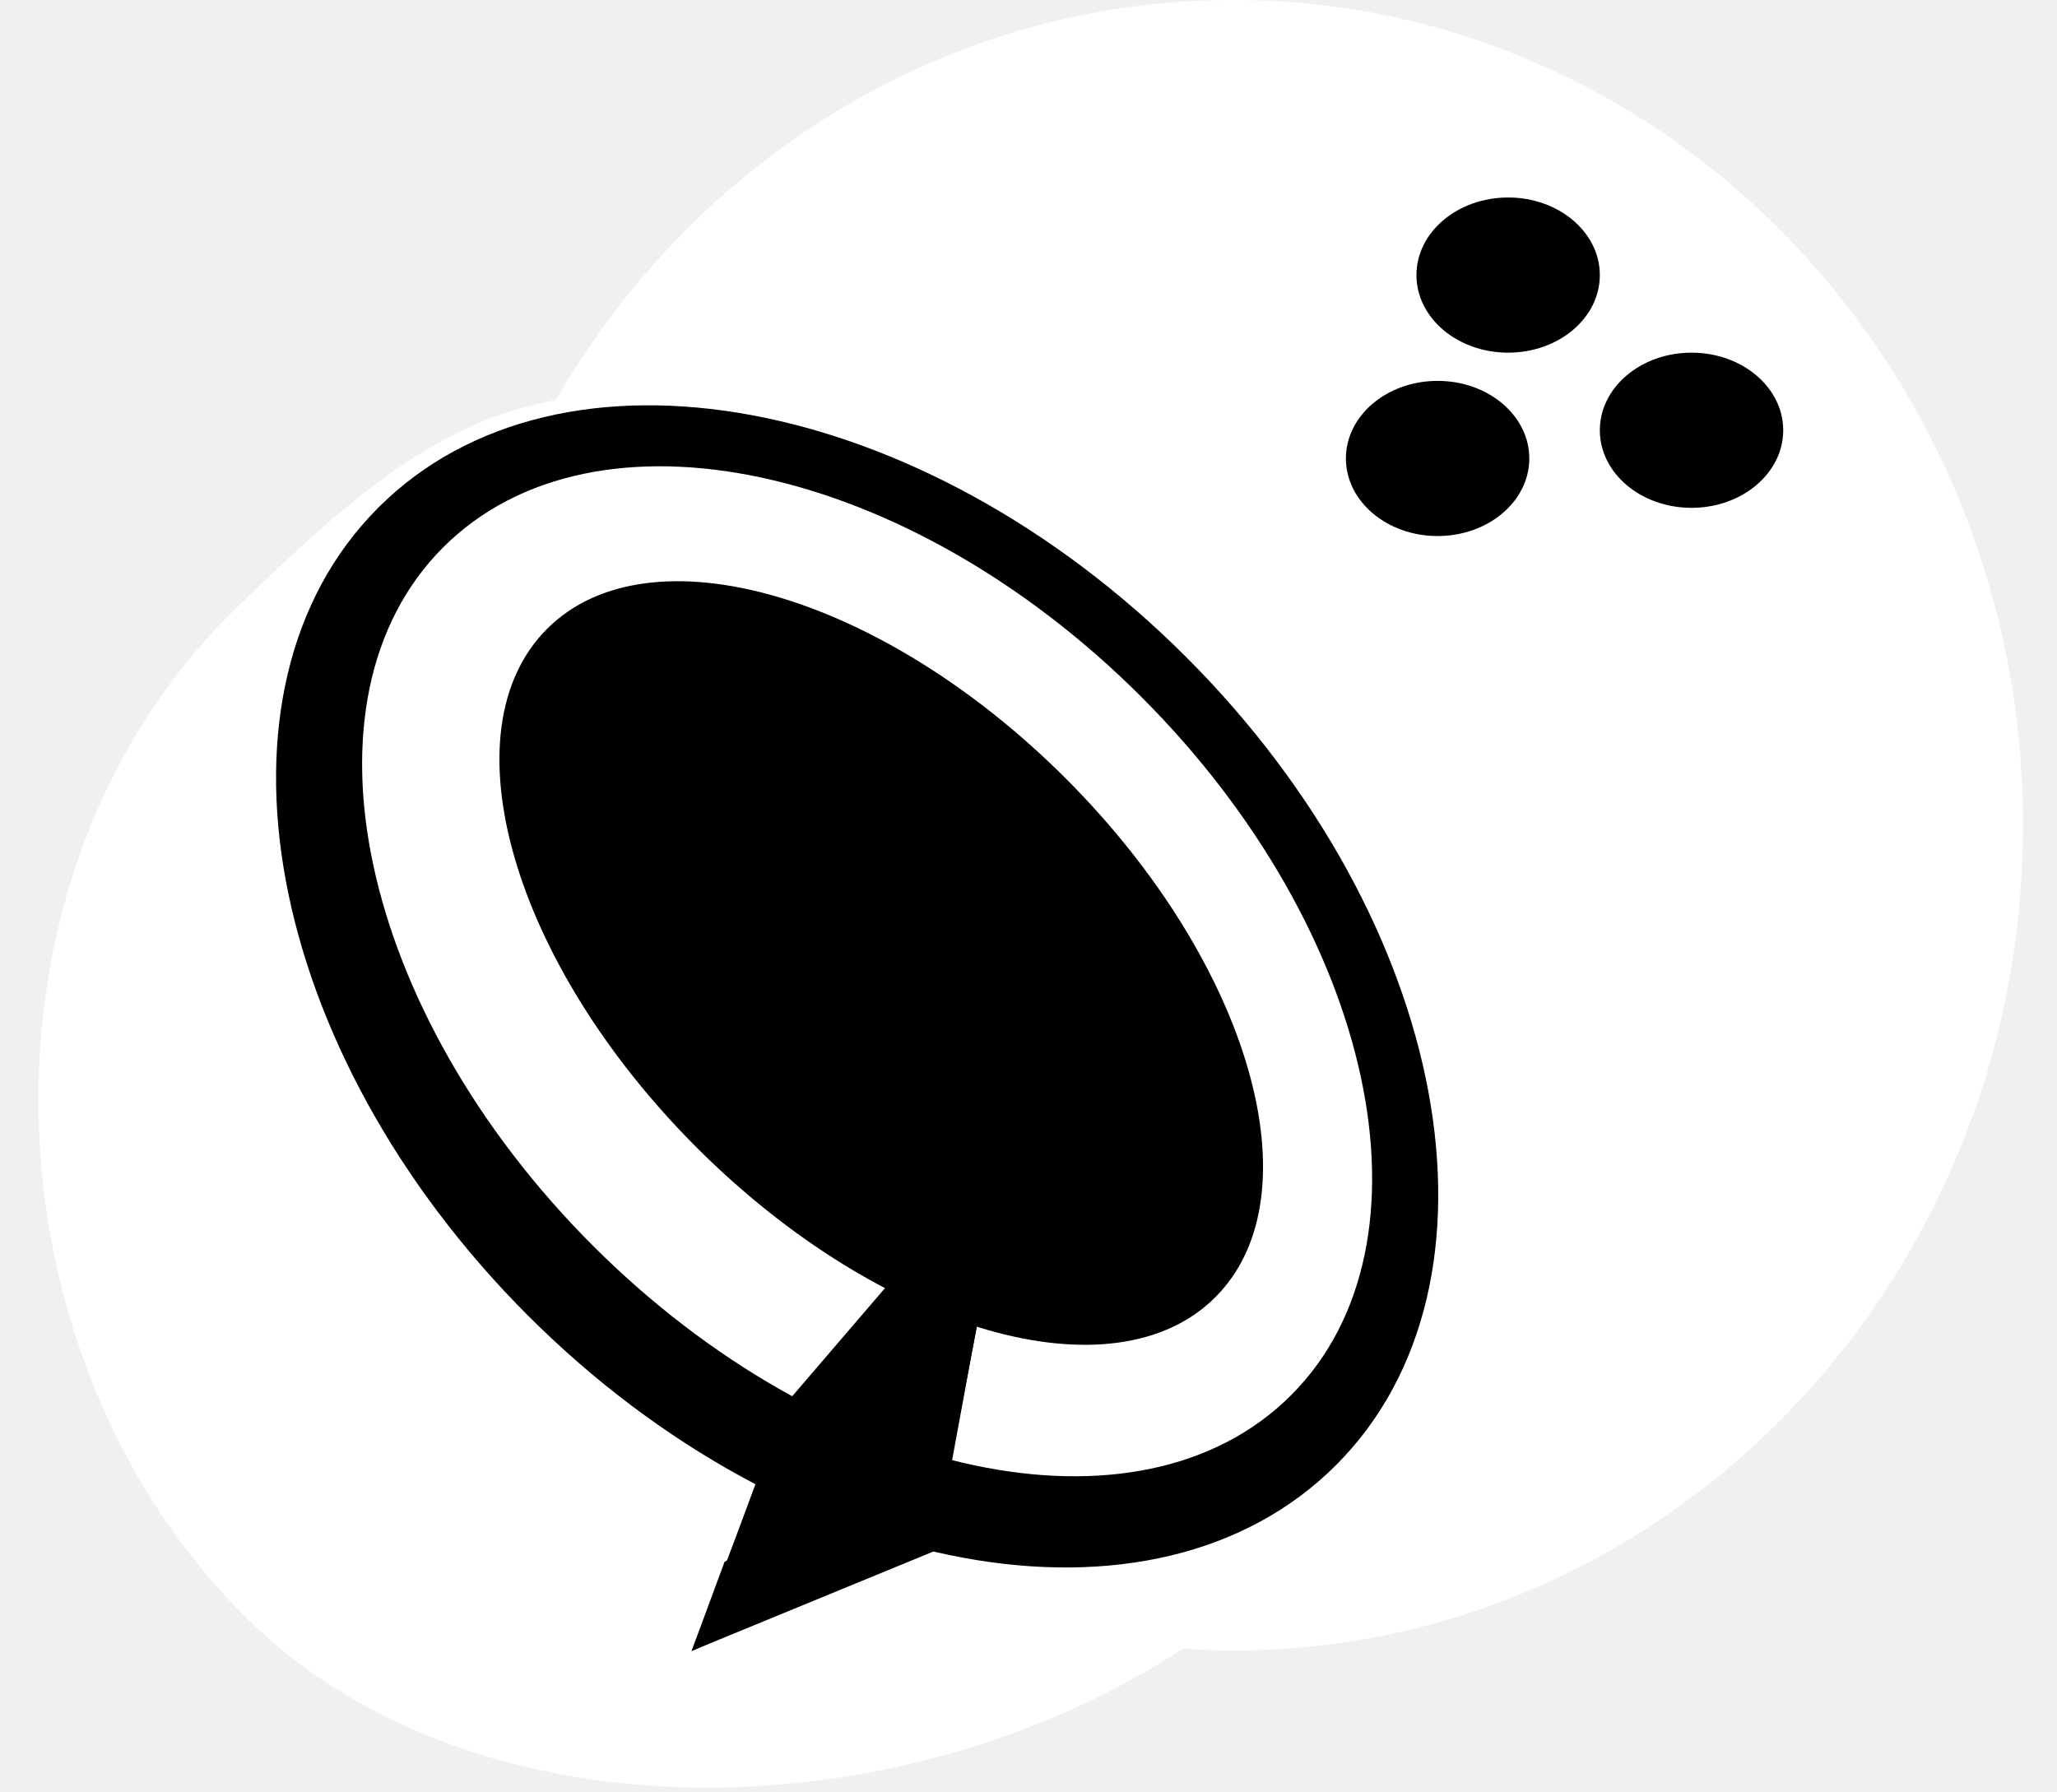
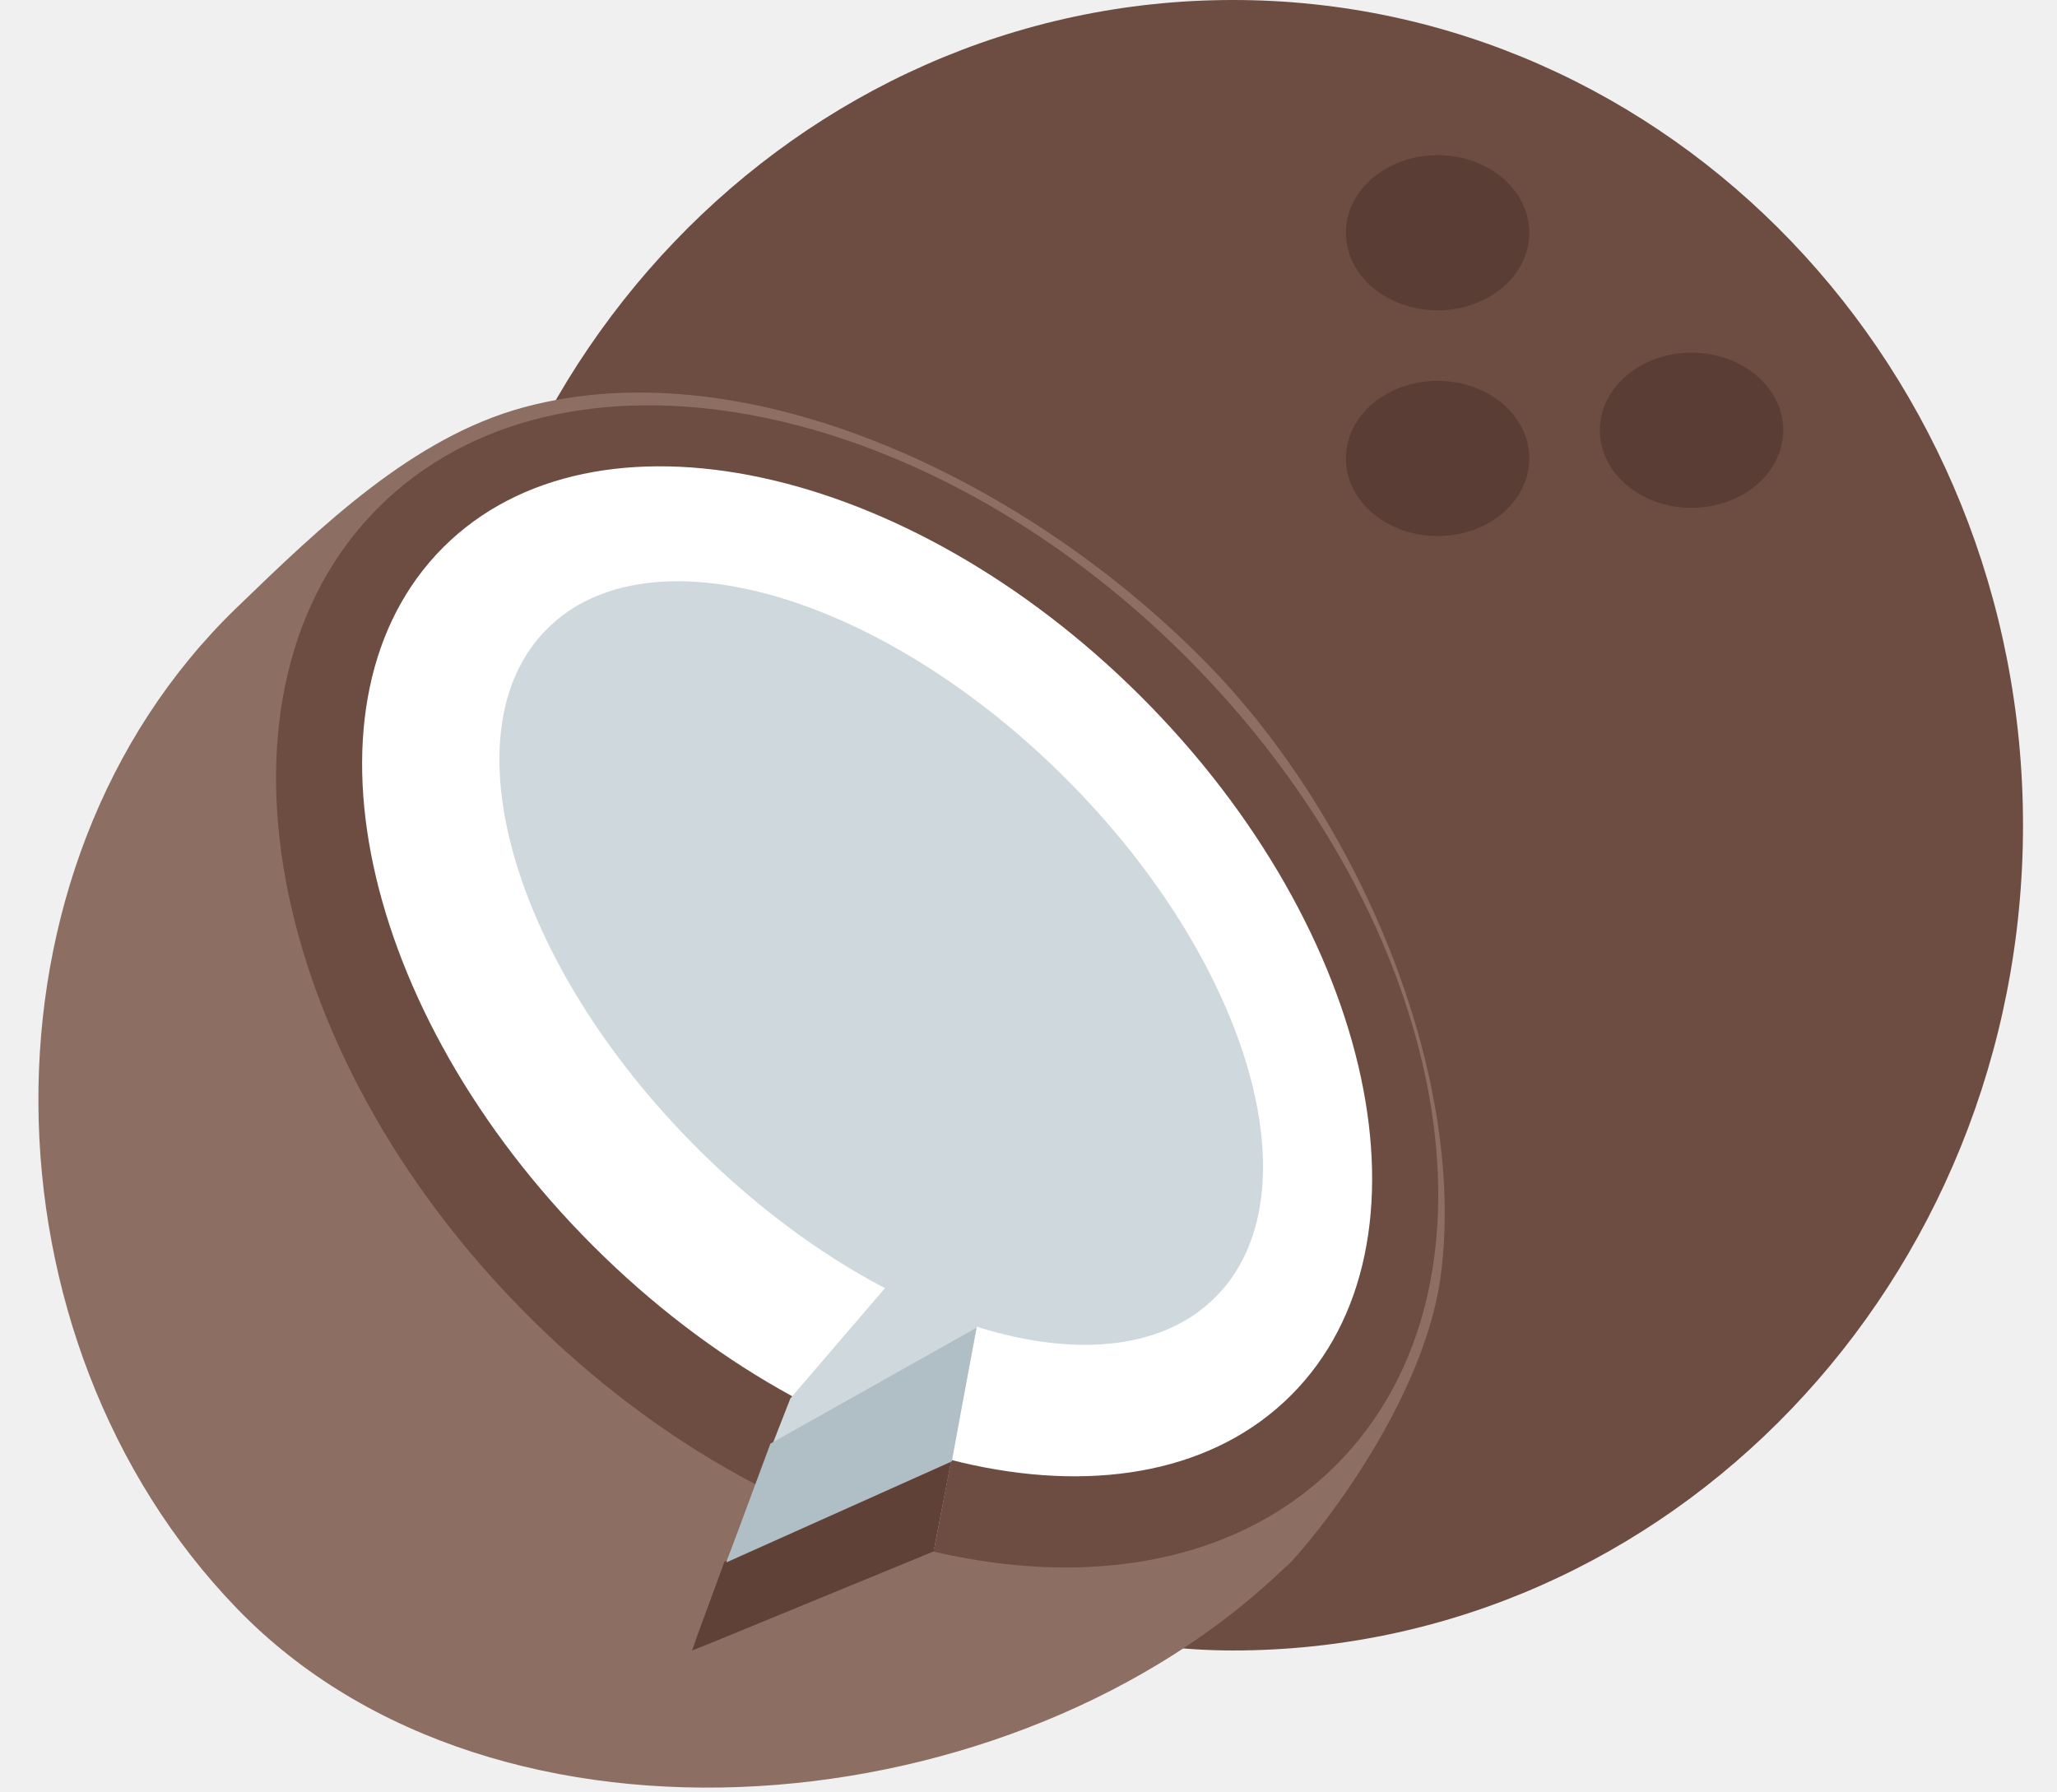
- <svg xmlns="http://www.w3.org/2000/svg" width="62" height="54" viewBox="0 0 141 127">
-   <g id="코코넛_dark" data-name="코코넛 – dark" clip-path="url(#clip-코코넛_dark)">
-     <path id="패스_7" data-name="패스 7" d="M56,0c30.928,0,56,26.191,56,58.5S86.928,117,56,117c-14.443,0-26.883-7.212-37.017-16.783C8.643,89.262,0,75.721,0,58.5,0,26.191,25.072,0,56,0Z" transform="translate(29)" fill="#fff" />
-     <g id="그룹_8" data-name="그룹 8" transform="translate(-887 -226)">
-       <path id="패스_3" data-name="패스 3" d="M49.276-3.027c8.377,0,17.406.013,24.485,3.91C88.375,8.923,96,29.867,96,48c0,15.11-6.956,33.243-18.088,42.216C69.9,96.679,55.633,97.743,55.47,97.541,28.961,97.541,0,74.51,0,48S22.767-3.027,49.276-3.027Z" transform="matrix(0.719, -0.695, 0.695, 0.719, 868.031, 305.515)" fill="#fff" />
-       <ellipse id="타원_3" data-name="타원 3" cx="33" cy="48" rx="33" ry="48" transform="translate(888.078 285.318) rotate(-45)" />
-       <ellipse id="타원_2" data-name="타원 2" cx="27.5" cy="42.5" rx="27.5" ry="42.5" transform="translate(896.563 284.247) rotate(-45)" fill="#fff" />
-       <ellipse id="타원_1" data-name="타원 1" cx="18.5" cy="33.5" rx="18.5" ry="33.5" transform="translate(910.291 283.661) rotate(-45)" />
-       <path id="패스_4" data-name="패스 4" d="M1012.734,439.839l-7.112,8.289-7,17.906,8.671-3.769,8.519-3.511,3.259-16.913Z" transform="translate(-65 -123)" />
-       <path id="패스_5" data-name="패스 5" d="M1036.2,328.494l-16.08,7.214-2.338,6.326,17.157-7.056Z" transform="translate(-84.163 1)" />
-       <path id="패스_6" data-name="패스 6" d="M1037.809,319.126l-14.6,8.212-3.122,8.42,15.983-7.161Z" transform="translate(-84 1)" />
+ <svg xmlns="http://www.w3.org/2000/svg" width="62" height="54" viewBox="0 0 66.614 60">
+   <g id="a" clip-path="url(#clip-path)">
+     <g id="그룹_11" transform="translate(-9.956)">
+       <path id="패스_8" d="M26.457,0C41.068,0,52.913,12.374,52.913,27.638S41.068,55.276,26.457,55.276c-6.823,0-12.7-3.407-17.488-7.929C4.083,42.171,0,35.774,0,27.638,0,12.374,11.845,0,26.457,0Z" transform="translate(23.656)" fill="#6d4c41" />
+       <g id="그룹_10" transform="translate(0 5.017)">
+         <path id="패스_9" d="M23.28,0C27.238,0,31.5.006,34.848,1.847c6.9,3.8,10.507,13.693,10.507,22.26,0,7.139-3.286,15.705-8.546,19.945-3.785,3.053-10.526,3.556-10.6,3.461C13.682,47.512,0,36.632,0,24.107S10.756,0,23.28,0Z" transform="matrix(0.719, -0.695, 0.695, 0.719, 0, 31.521)" fill="#8d6e63" />
+         <ellipse id="타원_9" cx="15.591" cy="22.677" rx="15.591" ry="22.677" transform="translate(10.465 23.008) rotate(-45)" fill="#6d4c41" />
+         <ellipse id="타원_10" cx="12.992" cy="20.079" rx="12.992" ry="20.079" transform="translate(14.474 22.502) rotate(-45)" fill="#fff" />
+         <ellipse id="타원_11" cx="8.74" cy="15.827" rx="8.74" ry="15.827" transform="translate(20.959 22.225) rotate(-45)" fill="#cfd8dc" />
+         <path id="패스_10" d="M1005.289,439.839l-3.36,3.916-3.307,8.46,4.1-1.781,4.025-1.659,1.54-7.99Z" transform="translate(-966.64 -401.94)" fill="#cfd8dc" />
+         <path id="패스_11" d="M1026.483,328.494l-7.6,3.408-1.1,2.989,8.106-3.334Z" transform="translate(-985.802 -284.616)" fill="#5f4138" />
+         <path id="패스_12" d="M1028.46,319.126l-6.9,3.88-1.475,3.978,7.551-3.383Z" transform="translate(-986.941 -279.674)" fill="#b0bec5" />
+       </g>
+       <ellipse id="타원_12" cx="3.071" cy="2.598" rx="3.071" ry="2.598" transform="translate(53.893 5.197)" fill="#5a3e35" />
+       <ellipse id="타원_13" cx="3.071" cy="2.598" rx="3.071" ry="2.598" transform="translate(53.893 12.756)" fill="#5a3e35" />
+       <ellipse id="타원_14" cx="3.071" cy="2.598" rx="3.071" ry="2.598" transform="translate(62.397 11.811)" fill="#5a3e35" />
    </g>
-     <ellipse id="타원_6" data-name="타원 6" cx="6.5" cy="5.5" rx="6.5" ry="5.5" transform="translate(98 14)" />
-     <ellipse id="타원_7" data-name="타원 7" cx="6.5" cy="5.5" rx="6.5" ry="5.5" transform="translate(93 27)" />
-     <ellipse id="타원_8" data-name="타원 8" cx="6.5" cy="5.5" rx="6.5" ry="5.5" transform="translate(111 25)" />
  </g>
</svg>
